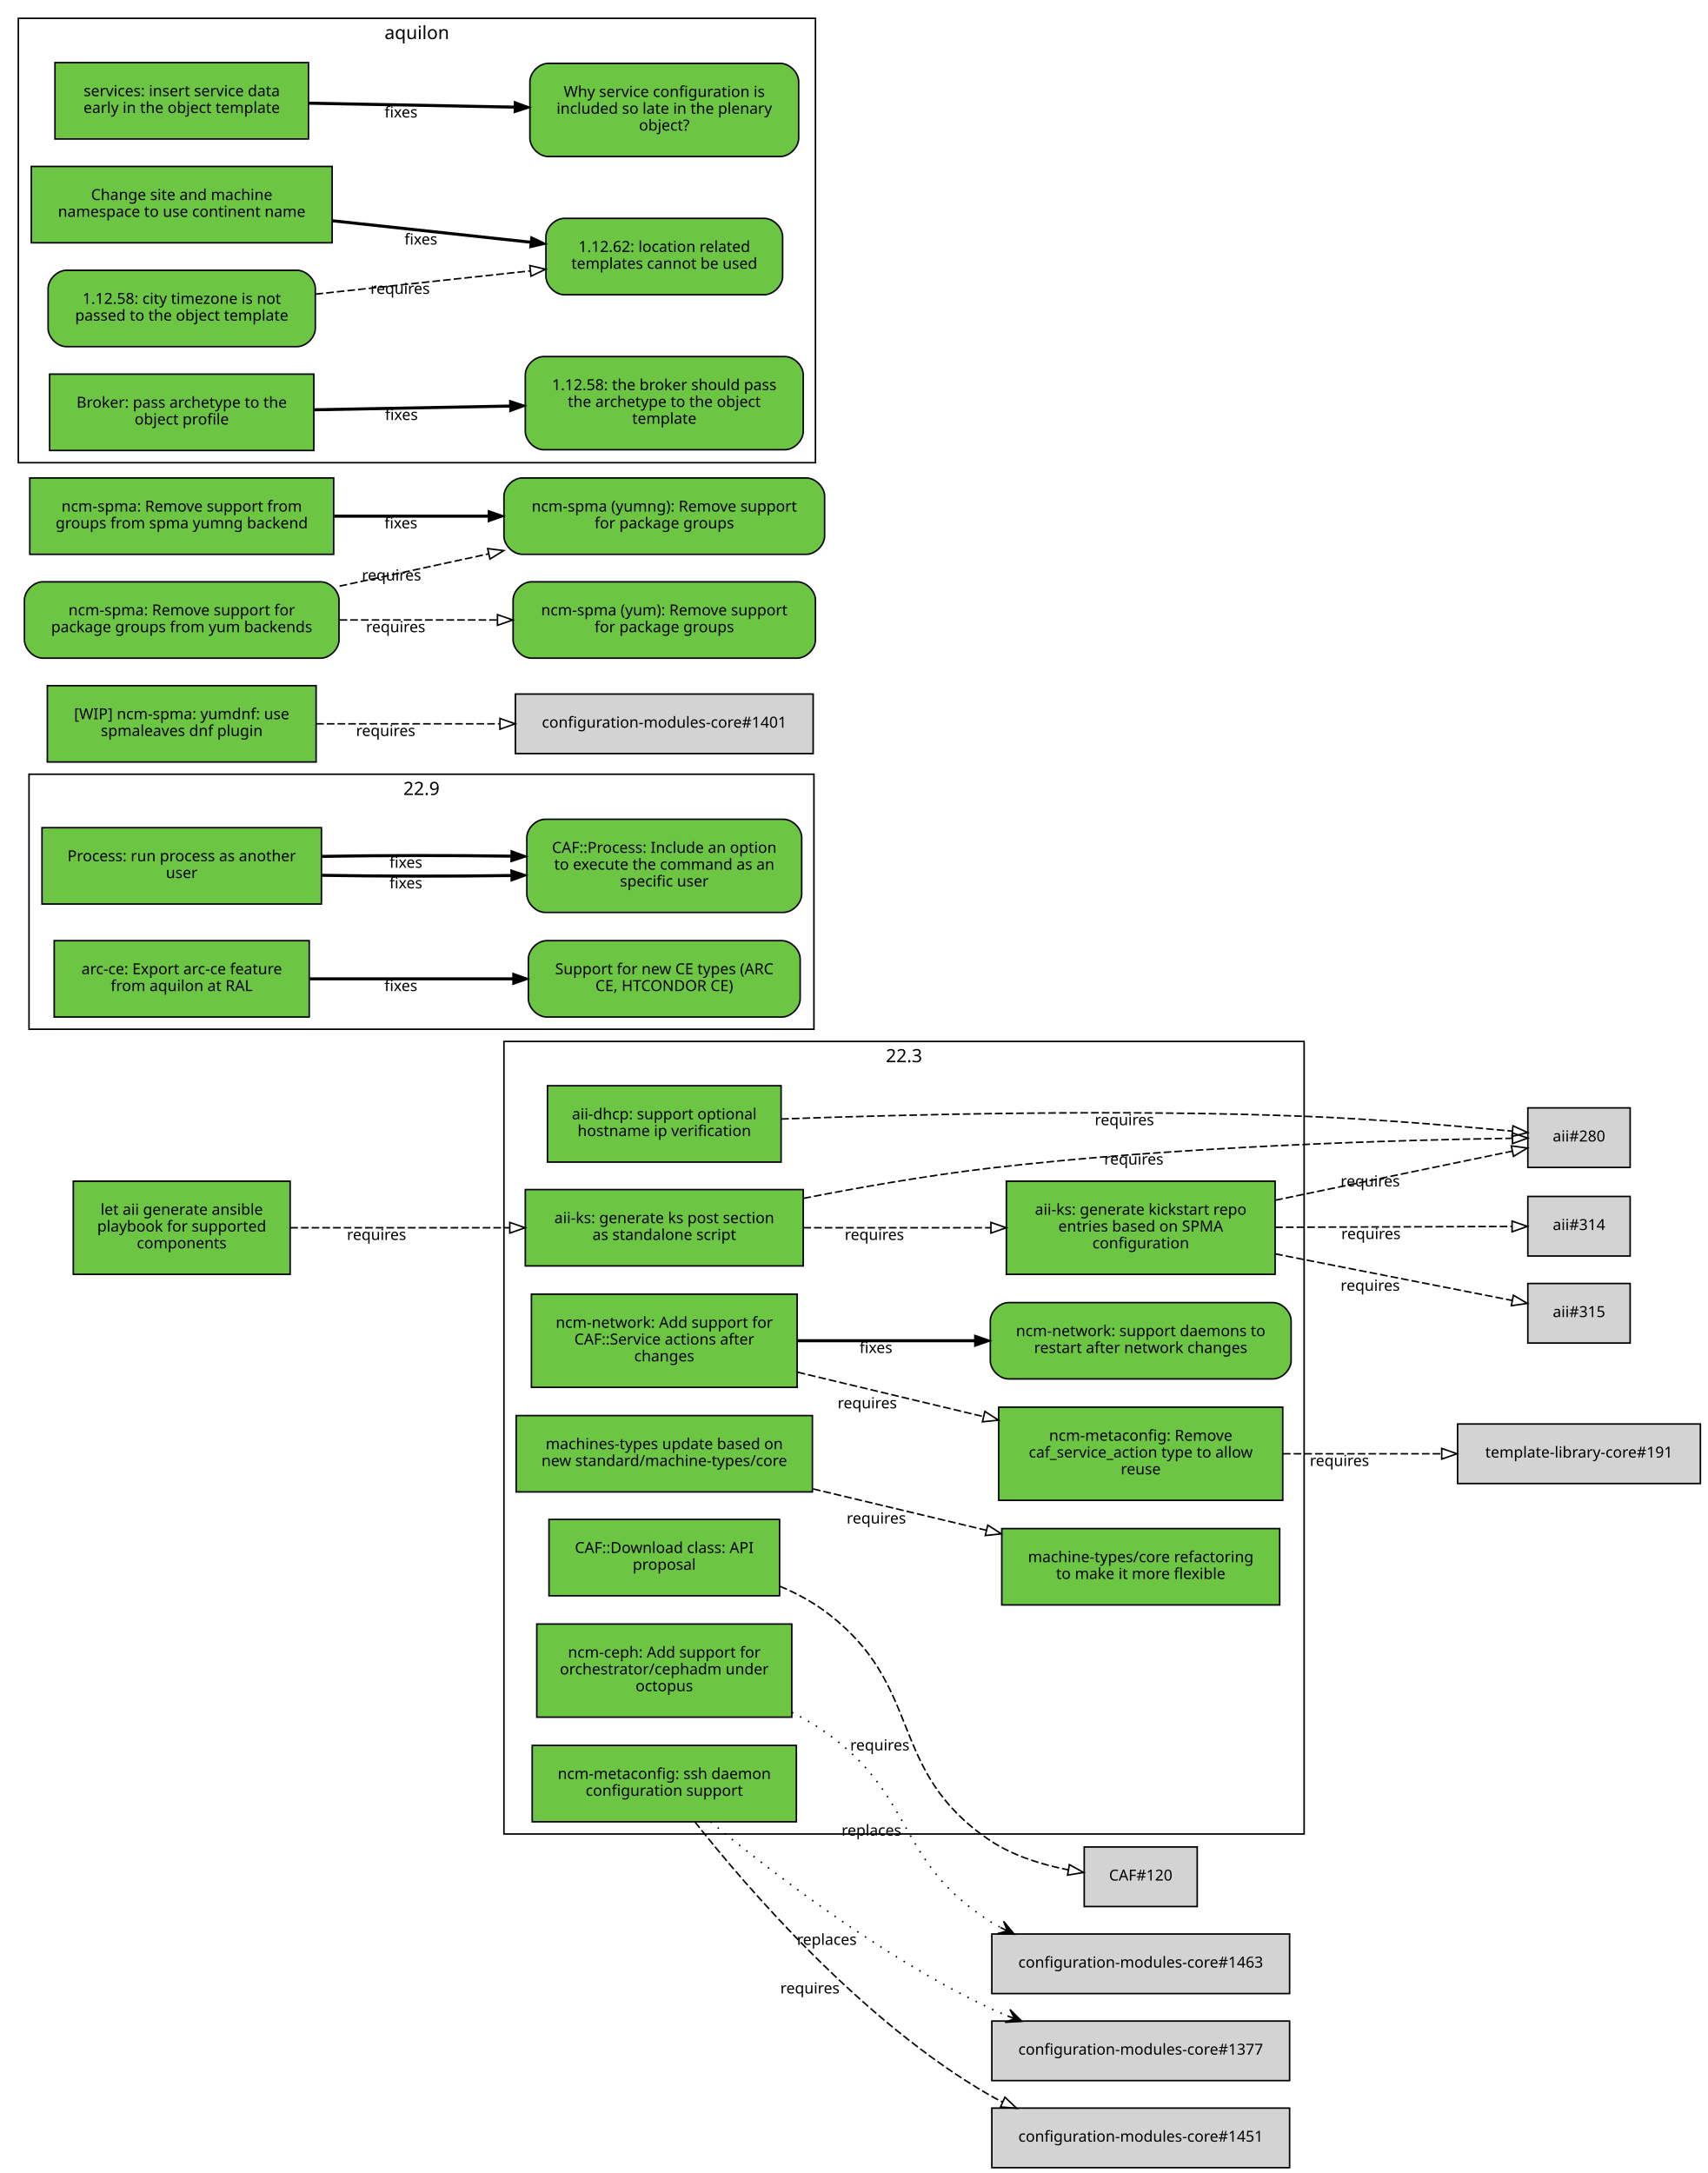
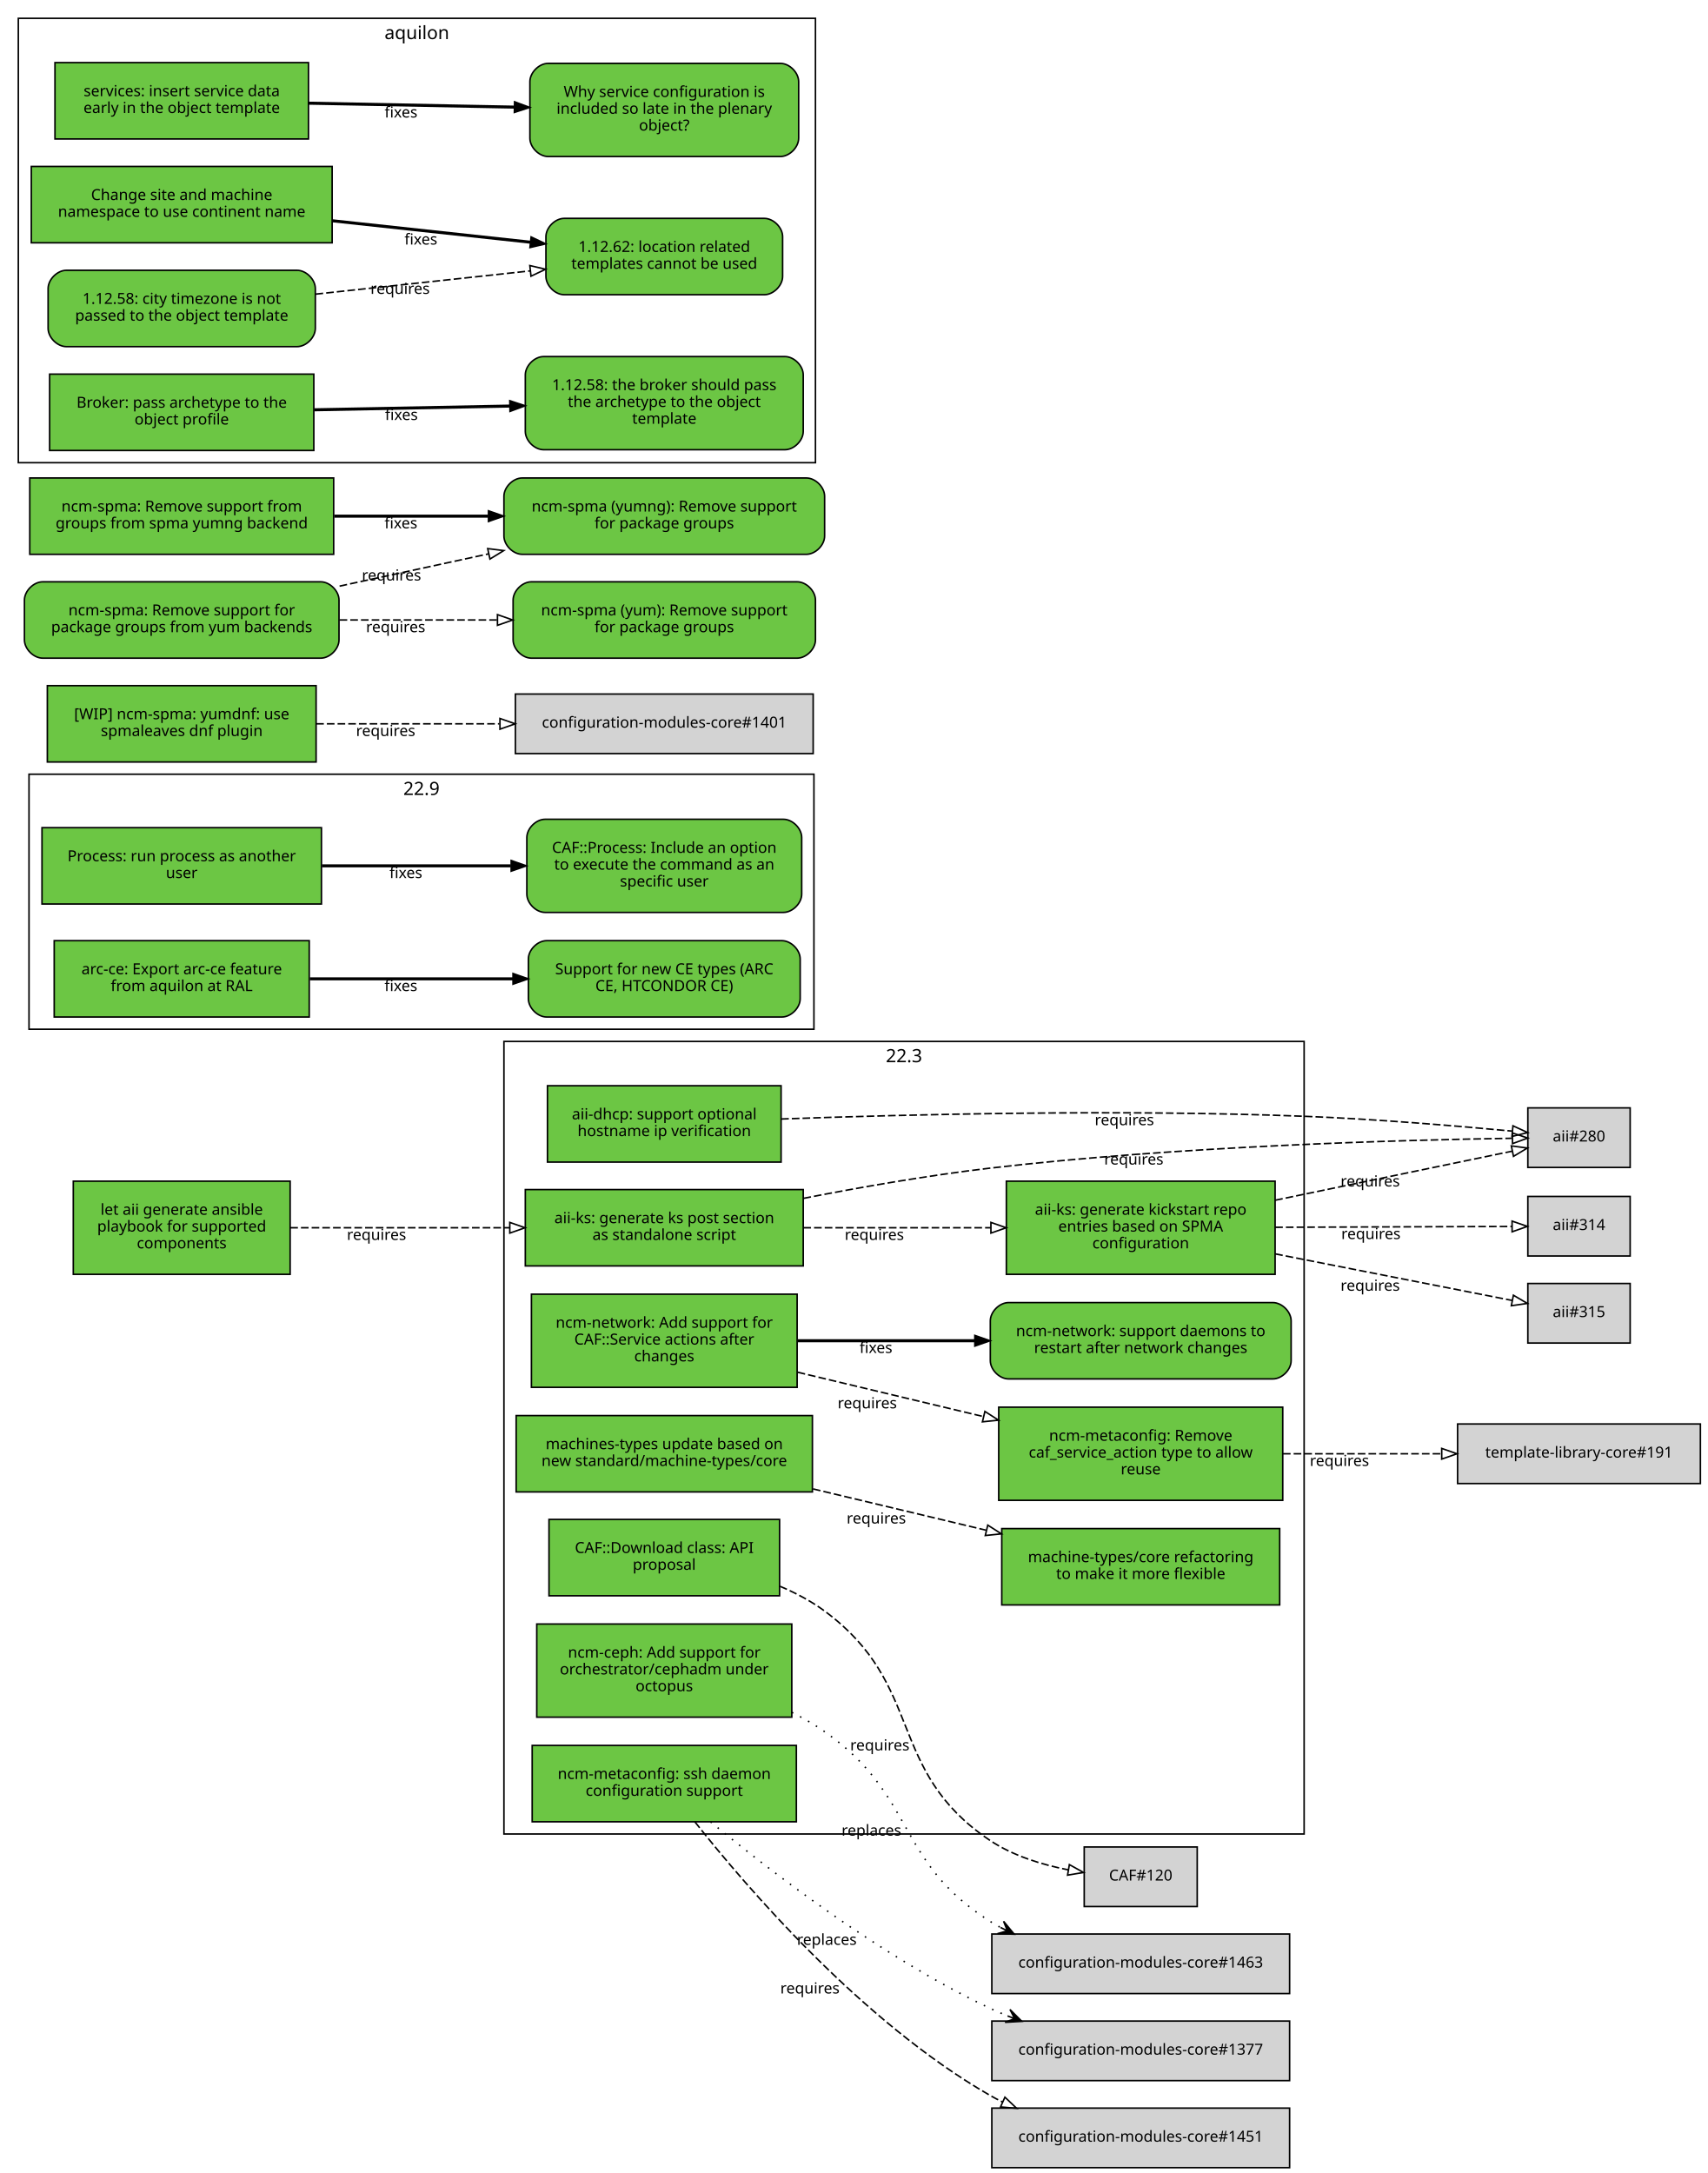
<svg xmlns="http://www.w3.org/2000/svg" xmlns:xlink="http://www.w3.org/1999/xlink" width="1118pt" height="1423pt" viewBox="0.00 0.00 1118.00 1423.00">
  <g id="graph0" class="graph" transform="scale(1 1) rotate(0) translate(4 1419)">
    <polygon fill="white" stroke="white" points="-4,5 -4,-1419 1115,-1419 1115,5 -4,5" />
    <g id="clust4" class="cluster">
      <polygon fill="none" stroke="black" points="8,-1116 8,-1407 530,-1407 530,-1116 8,-1116" />
      <text text-anchor="middle" x="269" y="-1393.4" font-family="Sans" font-size="12.00">aquilon</text>
    </g>
    <g id="clust2" class="cluster">
      <polygon fill="none" stroke="black" points="15,-745 15,-912 529,-912 529,-745 15,-745" />
      <text text-anchor="middle" x="272" y="-898.4" font-family="Sans" font-size="12.00">22.9</text>
    </g>
    <g id="clust1" class="cluster">
      <polygon fill="none" stroke="black" points="326,-218 326,-737 850,-737 850,-218 326,-218" />
      <text text-anchor="middle" x="588" y="-723.4" font-family="Sans" font-size="12.00">22.3</text>
    </g>
    <g id="node1" class="node">
      <g id="a_node1">
        <a xlink:href="https://github.com/quattor/aii/pull/328" xlink:title="aii#328 (pull-request)" target="_parent">
          <polygon fill="#6cc644" stroke="black" points="522,-640 340,-640 340,-590 522,-590 522,-640" />
          <text text-anchor="middle" x="431" y="-618" font-family="Sans" font-size="10.00">aii-ks: generate ks post section</text>
          <text text-anchor="middle" x="431" y="-607" font-family="Sans" font-size="10.00">as standalone script</text>
        </a>
      </g>
    </g>
    <g id="node2" class="node">
      <polygon fill="lightgrey" stroke="black" points="1063.5,-693.5 996.5,-693.5 996.5,-654.5 1063.5,-654.5 1063.5,-693.5" />
      <text text-anchor="middle" x="1030" y="-671.5" font-family="Sans" font-size="10.00">aii#280</text>
    </g>
    <g id="edge1" class="edge">
      <path fill="none" stroke="black" stroke-dasharray="5,2" d="M522.133,-634.255C559.652,-641.572 603.766,-649.274 644,-654 767.61,-668.518 914.782,-672.497 986.065,-673.588" />
      <polygon fill="none" stroke="black" points="986.382,-677.093 996.43,-673.734 986.48,-670.094 986.382,-677.093" />
      <text text-anchor="middle" x="738.473" y="-656.396" font-family="Sans" font-size="10.00">requires</text>
    </g>
    <g id="node3" class="node">
      <g id="a_node3">
        <a xlink:href="https://github.com/quattor/aii/pull/316" xlink:title="aii#316 (pull-request)" target="_parent">
          <polygon fill="#6cc644" stroke="black" points="831,-645.5 655,-645.5 655,-584.5 831,-584.5 831,-645.5" />
          <text text-anchor="middle" x="743" y="-623.5" font-family="Sans" font-size="10.00">aii-ks: generate kickstart repo</text>
          <text text-anchor="middle" x="743" y="-612.5" font-family="Sans" font-size="10.00">entries based on SPMA</text>
          <text text-anchor="middle" x="743" y="-601.5" font-family="Sans" font-size="10.00">configuration</text>
        </a>
      </g>
    </g>
    <g id="edge2" class="edge">
      <path fill="none" stroke="black" stroke-dasharray="5,2" d="M522.081,-615C560.563,-615 605.56,-615 644.792,-615" />
      <polygon fill="none" stroke="black" points="644.899,-618.5 654.899,-615 644.899,-611.5 644.899,-618.5" />
      <text text-anchor="middle" x="568.561" y="-607" font-family="Sans" font-size="10.00">requires</text>
    </g>
    <g id="edge3" class="edge">
      <path fill="none" stroke="black" stroke-dasharray="5,2" d="M831.058,-633.023C882.518,-643.676 945.406,-656.695 986.29,-665.158" />
      <polygon fill="none" stroke="black" points="985.688,-668.608 996.19,-667.208 987.107,-661.753 985.688,-668.608" />
      <text text-anchor="middle" x="893.279" y="-642.044" font-family="Sans" font-size="10.00">requires</text>
    </g>
    <g id="node4" class="node">
      <polygon fill="lightgrey" stroke="black" points="1063.5,-635.5 996.5,-635.5 996.5,-596.5 1063.5,-596.5 1063.5,-635.5" />
      <text text-anchor="middle" x="1030" y="-613.5" font-family="Sans" font-size="10.00">aii#314</text>
    </g>
    <g id="edge4" class="edge">
      <path fill="none" stroke="black" stroke-dasharray="5,2" d="M831.058,-615.305C882.409,-615.486 945.14,-615.706 986.03,-615.849" />
      <polygon fill="none" stroke="black" points="986.177,-619.35 996.19,-615.885 986.202,-612.35 986.177,-619.35" />
      <text text-anchor="middle" x="893.741" y="-607.596" font-family="Sans" font-size="10.00">requires</text>
    </g>
    <g id="node5" class="node">
      <polygon fill="lightgrey" stroke="black" points="1063.5,-578.5 996.5,-578.5 996.5,-539.5 1063.5,-539.5 1063.5,-578.5" />
      <text text-anchor="middle" x="1030" y="-556.5" font-family="Sans" font-size="10.00">aii#315</text>
    </g>
    <g id="edge5" class="edge">
      <path fill="none" stroke="black" stroke-dasharray="5,2" d="M831.058,-597.894C882.518,-587.782 945.406,-575.425 986.29,-567.392" />
      <polygon fill="none" stroke="black" points="987.052,-570.809 996.19,-565.447 985.702,-563.941 987.052,-570.809" />
      <text text-anchor="middle" x="893.279" y="-573.738" font-family="Sans" font-size="10.00">requires</text>
    </g>
    <g id="node6" class="node">
      <g id="a_node6">
        <a xlink:href="https://github.com/quattor/aii/pull/299" xlink:title="aii#299 (pull-request)" target="_parent">
          <polygon fill="#6cc644" stroke="black" points="507.5,-708 354.5,-708 354.5,-658 507.5,-658 507.5,-708" />
          <text text-anchor="middle" x="431" y="-686" font-family="Sans" font-size="10.00">aii-dhcp: support optional</text>
          <text text-anchor="middle" x="431" y="-675" font-family="Sans" font-size="10.00">hostname ip verification</text>
        </a>
      </g>
    </g>
    <g id="edge6" class="edge">
      <path fill="none" stroke="black" stroke-dasharray="5,2" d="M507.544,-686.217C591.286,-689.245 730.343,-692.672 850,-688 896.634,-686.179 949.947,-681.699 986.175,-678.294" />
      <polygon fill="none" stroke="black" points="986.759,-681.754 996.382,-677.32 986.094,-674.786 986.759,-681.754" />
      <text text-anchor="middle" x="732.307" y="-682.165" font-family="Sans" font-size="10.00">requires</text>
    </g>
    <g id="node7" class="node">
      <g id="a_node7">
        <a xlink:href="https://github.com/quattor/aii/pull/331" xlink:title="aii#331 (pull-request)" target="_parent">
          <polygon fill="#6cc644" stroke="black" points="186,-645.5 44,-645.5 44,-584.5 186,-584.5 186,-645.5" />
          <text text-anchor="middle" x="115" y="-623.5" font-family="Sans" font-size="10.00">let aii generate ansible</text>
          <text text-anchor="middle" x="115" y="-612.5" font-family="Sans" font-size="10.00">playbook for supported</text>
          <text text-anchor="middle" x="115" y="-601.5" font-family="Sans" font-size="10.00">components</text>
        </a>
      </g>
    </g>
    <g id="edge7" class="edge">
      <path fill="none" stroke="black" stroke-dasharray="5,2" d="M186.077,-615C228.343,-615 282.883,-615 329.668,-615" />
      <polygon fill="none" stroke="black" points="329.834,-618.5 339.834,-615 329.834,-611.5 329.834,-618.5" />
      <text text-anchor="middle" x="242.574" y="-607" font-family="Sans" font-size="10.00">requires</text>
    </g>
    <g id="node8" class="node">
      <g id="a_node8">
        <a xlink:href="https://github.com/quattor/CAF/pull/257" xlink:title="CAF#257 (pull-request)" target="_parent">
          <polygon fill="#6cc644" stroke="black" points="206.5,-877 23.5,-877 23.5,-827 206.5,-827 206.5,-877" />
          <text text-anchor="middle" x="115" y="-855" font-family="Sans" font-size="10.00">Process: run process as another</text>
          <text text-anchor="middle" x="115" y="-844" font-family="Sans" font-size="10.00">user</text>
        </a>
      </g>
    </g>
    <g id="node9" class="node">
      <g id="a_node9">
        <a xlink:href="https://github.com/quattor/CAF/issues/253" xlink:title="CAF#253 (issue)" target="_parent">
          <path fill="#6cc644" stroke="black" d="M509,-882.5C509,-882.5 353,-882.5 353,-882.5 347,-882.5 341,-876.5 341,-870.5 341,-870.5 341,-833.5 341,-833.5 341,-827.5 347,-821.5 353,-821.5 353,-821.5 509,-821.5 509,-821.5 515,-821.5 521,-827.5 521,-833.5 521,-833.5 521,-870.5 521,-870.5 521,-876.5 515,-882.5 509,-882.5" />
          <text text-anchor="middle" x="431" y="-860.5" font-family="Sans" font-size="10.00">CAF::Process: Include an option</text>
          <text text-anchor="middle" x="431" y="-849.5" font-family="Sans" font-size="10.00">to execute the command as an</text>
          <text text-anchor="middle" x="431" y="-838.5" font-family="Sans" font-size="10.00">specific user</text>
        </a>
      </g>
    </g>
    <g id="edge8" class="edge">
-       <path fill="none" stroke="black" stroke-width="2" d="M206.822,-845.814C245.561,-845.114 290.88,-845.066 330.522,-845.67" />
-       <polygon fill="black" stroke="black" points="330.679,-849.173 340.737,-845.843 330.798,-842.174 330.679,-849.173" />
-       <text text-anchor="middle" x="261.782" y="-837.25" font-family="Sans" font-size="10.00">fixes</text>
-     </g>
-     <g id="edge9" class="edge">
-       <path fill="none" stroke="black" stroke-width="2" d="M206.822,-858.186C245.561,-858.886 290.88,-858.934 330.522,-858.33" />
-       <polygon fill="black" stroke="black" points="330.798,-861.826 340.737,-858.157 330.679,-854.827 330.798,-861.826" />
-       <text text-anchor="middle" x="261.782" y="-850.75" font-family="Sans" font-size="10.00">fixes</text>
+       <path fill="none" stroke="black" stroke-width="2" d="M206.822,-852C245.561,-852 290.88,-852 330.522,-852" />
+       <polygon fill="black" stroke="black" points="330.737,-855.5 340.737,-852 330.737,-848.5 330.737,-855.5" />
+       <text text-anchor="middle" x="261.782" y="-844" font-family="Sans" font-size="10.00">fixes</text>
    </g>
    <g id="node10" class="node">
      <g id="a_node10">
        <a xlink:href="https://github.com/quattor/CAF/pull/110" xlink:title="CAF#110 (pull-request)" target="_parent">
          <polygon fill="#6cc644" stroke="black" points="506.5,-424 355.5,-424 355.5,-374 506.5,-374 506.5,-424" />
          <text text-anchor="middle" x="431" y="-402" font-family="Sans" font-size="10.00">CAF::Download class: API</text>
          <text text-anchor="middle" x="431" y="-391" font-family="Sans" font-size="10.00">proposal</text>
        </a>
      </g>
    </g>
    <g id="node11" class="node">
      <polygon fill="lightgrey" stroke="black" points="780,-209.5 706,-209.5 706,-170.5 780,-170.5 780,-209.5" />
      <text text-anchor="middle" x="743" y="-187.5" font-family="Sans" font-size="10.00">CAF#120</text>
    </g>
-     <g id="edge10" class="edge">
+     <g id="edge9" class="edge">
      <path fill="none" stroke="black" stroke-dasharray="5,2" d="M506.719,-380.235C517.084,-375.852 527.186,-370.504 536,-364 602.102,-315.225 575.898,-259.941 644,-214 659.174,-203.764 678.288,-197.885 695.597,-194.513" />
      <polygon fill="none" stroke="black" points="696.275,-197.948 705.537,-192.802 695.088,-191.049 696.275,-197.948" />
      <text text-anchor="middle" x="572.151" y="-272.731" font-family="Sans" font-size="10.00">requires</text>
    </g>
    <g id="node12" class="node">
      <g id="a_node12">
        <a xlink:href="https://github.com/quattor/configuration-modules-core/pull/1490" xlink:title="configuration-modules-core#1490 (pull-request)" target="_parent">
          <polygon fill="#6cc644" stroke="black" points="514.5,-355.5 347.5,-355.5 347.5,-294.5 514.5,-294.5 514.5,-355.5" />
          <text text-anchor="middle" x="431" y="-333.5" font-family="Sans" font-size="10.00">ncm-ceph: Add support for</text>
          <text text-anchor="middle" x="431" y="-322.5" font-family="Sans" font-size="10.00">orchestrator/cephadm under</text>
          <text text-anchor="middle" x="431" y="-311.5" font-family="Sans" font-size="10.00">octopus</text>
        </a>
      </g>
    </g>
    <g id="node13" class="node">
      <polygon fill="lightgrey" stroke="black" points="840.5,-152.5 645.5,-152.5 645.5,-113.5 840.5,-113.5 840.5,-152.5" />
      <text text-anchor="middle" x="743" y="-130.5" font-family="Sans" font-size="10.00">configuration-modules-core#1463</text>
    </g>
-     <g id="edge11" class="edge">
+     <g id="edge10" class="edge">
      <path fill="none" stroke="black" stroke-dasharray="1,5" d="M514.567,-297.644C522.072,-293.866 529.344,-289.659 536,-285 595.873,-243.09 582.324,-200.209 644,-161 646.301,-159.537 648.679,-158.15 651.118,-156.833" />
      <polygon fill="black" stroke="black" points="660.181,-152.368 653.199,-160.824 655.696,-154.577 651.21,-156.787 651.21,-156.787 651.21,-156.787 655.696,-154.577 649.222,-152.75 660.181,-152.368 660.181,-152.368" />
      <text text-anchor="middle" x="566.663" y="-216.923" font-family="Sans" font-size="10.00">replaces</text>
    </g>
    <g id="node14" class="node">
      <g id="a_node14">
        <a xlink:href="https://github.com/quattor/configuration-modules-core/pull/1452" xlink:title="configuration-modules-core#1452 (pull-request)" target="_parent">
          <polygon fill="#6cc644" stroke="black" points="517.5,-276 344.5,-276 344.5,-226 517.5,-226 517.5,-276" />
          <text text-anchor="middle" x="431" y="-254" font-family="Sans" font-size="10.00">ncm-metaconfig: ssh daemon</text>
          <text text-anchor="middle" x="431" y="-243" font-family="Sans" font-size="10.00">configuration support</text>
        </a>
      </g>
    </g>
    <g id="node15" class="node">
      <polygon fill="lightgrey" stroke="black" points="840.5,-95.5 645.5,-95.5 645.5,-56.5 840.5,-56.5 840.5,-95.5" />
      <text text-anchor="middle" x="743" y="-73.5" font-family="Sans" font-size="10.00">configuration-modules-core#1377</text>
    </g>
-     <g id="edge12" class="edge">
+     <g id="edge11" class="edge">
      <path fill="none" stroke="black" stroke-dasharray="1,5" d="M461.302,-225.961C500.523,-193.6 573.366,-137.451 644,-104 647.778,-102.211 651.694,-100.513 655.689,-98.906" />
      <polygon fill="black" stroke="black" points="665.129,-95.318 657.38,-103.077 660.455,-97.094 655.781,-98.871 655.781,-98.871 655.781,-98.871 660.455,-97.094 654.182,-94.665 665.129,-95.318 665.129,-95.318" />
      <text text-anchor="middle" x="537.444" y="-145.408" font-family="Sans" font-size="10.00">replaces</text>
    </g>
    <g id="node16" class="node">
      <polygon fill="lightgrey" stroke="black" points="840.5,-38.5 645.5,-38.5 645.5,0.5 840.5,0.5 840.5,-38.5" />
      <text text-anchor="middle" x="743" y="-16.5" font-family="Sans" font-size="10.00">configuration-modules-core#1451</text>
    </g>
-     <g id="edge13" class="edge">
+     <g id="edge12" class="edge">
      <path fill="none" stroke="black" stroke-dasharray="5,2" d="M451.039,-225.948C485.052,-182.932 560.551,-95.028 644,-47 646.711,-45.44 649.516,-43.961 652.387,-42.561" />
      <polygon fill="none" stroke="black" points="654.069,-45.642 661.754,-38.349 651.198,-39.258 654.069,-45.642" />
      <text text-anchor="middle" x="526.394" y="-113.542" font-family="Sans" font-size="10.00">requires</text>
    </g>
    <g id="node17" class="node">
      <g id="a_node17">
        <a xlink:href="https://github.com/quattor/configuration-modules-core/pull/1336" xlink:title="configuration-modules-core#1336 (pull-request)" target="_parent">
          <polygon fill="#6cc644" stroke="black" points="518,-571.5 344,-571.5 344,-510.5 518,-510.5 518,-571.5" />
          <text text-anchor="middle" x="431" y="-549.5" font-family="Sans" font-size="10.00">ncm-network: Add support for</text>
          <text text-anchor="middle" x="431" y="-538.5" font-family="Sans" font-size="10.00">CAF::Service actions after</text>
          <text text-anchor="middle" x="431" y="-527.5" font-family="Sans" font-size="10.00">changes</text>
        </a>
      </g>
    </g>
    <g id="node18" class="node">
      <g id="a_node18">
        <a xlink:href="https://github.com/quattor/configuration-modules-core/pull/1335" xlink:title="configuration-modules-core#1335 (pull-request)" target="_parent">
          <polygon fill="#6cc644" stroke="black" points="836,-497.5 650,-497.5 650,-436.5 836,-436.5 836,-497.5" />
          <text text-anchor="middle" x="743" y="-475.5" font-family="Sans" font-size="10.00">ncm-metaconfig: Remove</text>
          <text text-anchor="middle" x="743" y="-464.5" font-family="Sans" font-size="10.00">caf_service_action type to allow</text>
          <text text-anchor="middle" x="743" y="-453.5" font-family="Sans" font-size="10.00">reuse</text>
        </a>
      </g>
    </g>
-     <g id="edge14" class="edge">
+     <g id="edge13" class="edge">
      <path fill="none" stroke="black" stroke-dasharray="5,2" d="M518.352,-520.387C556.091,-511.378 600.633,-500.746 639.992,-491.35" />
      <polygon fill="none" stroke="black" points="640.966,-494.716 649.88,-488.99 639.34,-487.908 640.966,-494.716" />
      <text text-anchor="middle" x="563.923" y="-496.734" font-family="Sans" font-size="10.00">requires</text>
    </g>
    <g id="node19" class="node">
      <g id="a_node19">
        <a xlink:href="https://github.com/quattor/configuration-modules-core/issues/1071" xlink:title="configuration-modules-core#1071 (issue)" target="_parent">
          <path fill="#6cc644" stroke="black" d="M829.5,-566C829.5,-566 656.5,-566 656.5,-566 650.5,-566 644.5,-560 644.5,-554 644.5,-554 644.5,-528 644.5,-528 644.5,-522 650.5,-516 656.5,-516 656.5,-516 829.5,-516 829.5,-516 835.5,-516 841.5,-522 841.5,-528 841.5,-528 841.5,-554 841.5,-554 841.5,-560 835.5,-566 829.5,-566" />
          <text text-anchor="middle" x="743" y="-544" font-family="Sans" font-size="10.00">ncm-network: support daemons to</text>
          <text text-anchor="middle" x="743" y="-533" font-family="Sans" font-size="10.00">restart after network changes</text>
        </a>
      </g>
    </g>
-     <g id="edge15" class="edge">
+     <g id="edge14" class="edge">
      <path fill="none" stroke="black" stroke-width="2" d="M518.352,-541C554.286,-541 596.389,-541 634.312,-541" />
      <polygon fill="black" stroke="black" points="634.371,-544.5 644.371,-541 634.371,-537.5 634.371,-544.5" />
      <text text-anchor="middle" x="569.612" y="-533" font-family="Sans" font-size="10.00">fixes</text>
    </g>
    <g id="node20" class="node">
      <polygon fill="lightgrey" stroke="black" points="1109.5,-486.5 950.5,-486.5 950.5,-447.5 1109.5,-447.5 1109.5,-486.5" />
      <text text-anchor="middle" x="1030" y="-464.5" font-family="Sans" font-size="10.00">template-library-core#191</text>
    </g>
-     <g id="edge16" class="edge">
+     <g id="edge15" class="edge">
      <path fill="none" stroke="black" stroke-dasharray="5,2" d="M836.138,-467C869.447,-467 906.968,-467 940.003,-467" />
      <polygon fill="none" stroke="black" points="940.101,-470.5 950.101,-467 940.101,-463.5 940.101,-470.5" />
      <text text-anchor="middle" x="873.142" y="-459" font-family="Sans" font-size="10.00">requires</text>
    </g>
    <g id="node21" class="node">
      <g id="a_node21">
        <a xlink:href="https://github.com/quattor/configuration-modules-core/pull/1507" xlink:title="configuration-modules-core#1507 (pull-request)" target="_parent">
          <polygon fill="#6cc644" stroke="black" points="203,-970 27,-970 27,-920 203,-920 203,-970" />
          <text text-anchor="middle" x="115" y="-948" font-family="Sans" font-size="10.00">[WIP] ncm-spma: yumdnf: use</text>
          <text text-anchor="middle" x="115" y="-937" font-family="Sans" font-size="10.00">spmaleaves dnf plugin</text>
        </a>
      </g>
    </g>
    <g id="node22" class="node">
      <polygon fill="lightgrey" stroke="black" points="528.5,-964.5 333.5,-964.5 333.5,-925.5 528.5,-925.5 528.5,-964.5" />
      <text text-anchor="middle" x="431" y="-942.5" font-family="Sans" font-size="10.00">configuration-modules-core#1401</text>
    </g>
-     <g id="edge17" class="edge">
+     <g id="edge16" class="edge">
      <path fill="none" stroke="black" stroke-dasharray="5,2" d="M203.05,-945C240.203,-945 283.927,-945 323.027,-945" />
      <polygon fill="none" stroke="black" points="323.391,-948.5 333.391,-945 323.391,-941.5 323.391,-948.5" />
      <text text-anchor="middle" x="248.549" y="-937" font-family="Sans" font-size="10.00">requires</text>
    </g>
    <g id="node23" class="node">
      <g id="a_node23">
        <a xlink:href="https://github.com/quattor/configuration-modules-core/pull/1148" xlink:title="configuration-modules-core#1148 (pull-request)" target="_parent">
          <polygon fill="#6cc644" stroke="black" points="214.5,-1106 15.5,-1106 15.5,-1056 214.5,-1056 214.5,-1106" />
          <text text-anchor="middle" x="115" y="-1084" font-family="Sans" font-size="10.00">ncm-spma: Remove support from</text>
          <text text-anchor="middle" x="115" y="-1073" font-family="Sans" font-size="10.00">groups from spma yumng backend</text>
        </a>
      </g>
    </g>
    <g id="node24" class="node">
      <g id="a_node24">
        <a xlink:href="https://github.com/quattor/configuration-modules-core/issues/952" xlink:title="configuration-modules-core#952 (issue)" target="_parent">
          <path fill="#6cc644" stroke="black" d="M524,-1106C524,-1106 338,-1106 338,-1106 332,-1106 326,-1100 326,-1094 326,-1094 326,-1068 326,-1068 326,-1062 332,-1056 338,-1056 338,-1056 524,-1056 524,-1056 530,-1056 536,-1062 536,-1068 536,-1068 536,-1094 536,-1094 536,-1100 530,-1106 524,-1106" />
          <text text-anchor="middle" x="431" y="-1084" font-family="Sans" font-size="10.00">ncm-spma (yumng): Remove support</text>
          <text text-anchor="middle" x="431" y="-1073" font-family="Sans" font-size="10.00">for package groups</text>
        </a>
      </g>
    </g>
-     <g id="edge18" class="edge">
+     <g id="edge17" class="edge">
      <path fill="none" stroke="black" stroke-width="2" d="M214.921,-1081C246.933,-1081 282.695,-1081 315.726,-1081" />
      <polygon fill="black" stroke="black" points="315.883,-1084.5 325.883,-1081 315.882,-1077.5 315.883,-1084.5" />
      <text text-anchor="middle" x="258.546" y="-1073" font-family="Sans" font-size="10.00">fixes</text>
    </g>
    <g id="node25" class="node">
      <g id="a_node25">
        <a xlink:href="https://github.com/quattor/configuration-modules-core/issues/950" xlink:title="configuration-modules-core#950 (issue)" target="_parent">
          <path fill="#6cc644" stroke="black" d="M206,-1038C206,-1038 24,-1038 24,-1038 18,-1038 12,-1032 12,-1026 12,-1026 12,-1000 12,-1000 12,-994 18,-988 24,-988 24,-988 206,-988 206,-988 212,-988 218,-994 218,-1000 218,-1000 218,-1026 218,-1026 218,-1032 212,-1038 206,-1038" />
          <text text-anchor="middle" x="115" y="-1016" font-family="Sans" font-size="10.00">ncm-spma: Remove support for</text>
          <text text-anchor="middle" x="115" y="-1005" font-family="Sans" font-size="10.00">package groups from yum backends</text>
        </a>
      </g>
    </g>
    <g id="node26" class="node">
      <g id="a_node26">
        <a xlink:href="https://github.com/quattor/configuration-modules-core/issues/951" xlink:title="configuration-modules-core#951 (issue)" target="_parent">
          <path fill="#6cc644" stroke="black" d="M518,-1038C518,-1038 344,-1038 344,-1038 338,-1038 332,-1032 332,-1026 332,-1026 332,-1000 332,-1000 332,-994 338,-988 344,-988 344,-988 518,-988 518,-988 524,-988 530,-994 530,-1000 530,-1000 530,-1026 530,-1026 530,-1032 524,-1038 518,-1038" />
          <text text-anchor="middle" x="431" y="-1016" font-family="Sans" font-size="10.00">ncm-spma (yum): Remove support</text>
          <text text-anchor="middle" x="431" y="-1005" font-family="Sans" font-size="10.00">for package groups</text>
        </a>
      </g>
    </g>
-     <g id="edge19" class="edge">
+     <g id="edge18" class="edge">
      <path fill="none" stroke="black" stroke-dasharray="5,2" d="M218.381,-1013C251.386,-1013 288.071,-1013 321.502,-1013" />
      <polygon fill="none" stroke="black" points="321.765,-1016.5 331.765,-1013 321.765,-1009.5 321.765,-1016.5" />
      <text text-anchor="middle" x="255.107" y="-1005" font-family="Sans" font-size="10.00">requires</text>
    </g>
-     <g id="edge20" class="edge">
+     <g id="edge19" class="edge">
      <path fill="none" stroke="black" stroke-dasharray="5,2" d="M218.381,-1035.17C249.602,-1041.93 284.116,-1049.41 316.053,-1056.32" />
      <polygon fill="none" stroke="black" points="315.361,-1059.75 325.876,-1058.45 316.843,-1052.91 315.361,-1059.75" />
      <text text-anchor="middle" x="252.372" y="-1038.86" font-family="Sans" font-size="10.00">requires</text>
    </g>
    <g id="node27" class="node">
      <g id="a_node27">
        <a xlink:href="https://github.com/quattor/template-library-grid/pull/241" xlink:title="template-library-grid#241 (pull-request)" target="_parent">
          <polygon fill="#6cc644" stroke="black" points="528,-492 334,-492 334,-442 528,-442 528,-492" />
          <text text-anchor="middle" x="431" y="-470" font-family="Sans" font-size="10.00">machines-types update based on</text>
          <text text-anchor="middle" x="431" y="-459" font-family="Sans" font-size="10.00">new standard/machine-types/core</text>
        </a>
      </g>
    </g>
    <g id="node28" class="node">
      <g id="a_node28">
        <a xlink:href="https://github.com/quattor/template-library-standard/pull/140" xlink:title="template-library-standard#140 (pull-request)" target="_parent">
          <polygon fill="#6cc644" stroke="black" points="834,-418 652,-418 652,-368 834,-368 834,-418" />
          <text text-anchor="middle" x="743" y="-396" font-family="Sans" font-size="10.00">machine-types/core refactoring</text>
          <text text-anchor="middle" x="743" y="-385" font-family="Sans" font-size="10.00">to make it more flexible</text>
        </a>
      </g>
    </g>
-     <g id="edge21" class="edge">
+     <g id="edge20" class="edge">
      <path fill="none" stroke="black" stroke-dasharray="5,2" d="M528.387,-443.992C564.372,-435.402 605.301,-425.631 641.636,-416.958" />
      <polygon fill="none" stroke="black" points="642.84,-420.269 651.754,-414.543 641.215,-413.46 642.84,-420.269" />
      <text text-anchor="middle" x="569.849" y="-421.32" font-family="Sans" font-size="10.00">requires</text>
    </g>
    <g id="node29" class="node">
      <g id="a_node29">
        <a xlink:href="https://github.com/quattor/template-library-grid/pull/232" xlink:title="template-library-grid#232 (pull-request)" target="_parent">
          <polygon fill="#6cc644" stroke="black" points="198.5,-803 31.5,-803 31.5,-753 198.5,-753 198.5,-803" />
          <text text-anchor="middle" x="115" y="-781" font-family="Sans" font-size="10.00">arc-ce: Export arc-ce feature</text>
          <text text-anchor="middle" x="115" y="-770" font-family="Sans" font-size="10.00">from aquilon at RAL</text>
        </a>
      </g>
    </g>
    <g id="node30" class="node">
      <g id="a_node30">
        <a xlink:href="https://github.com/quattor/template-library-grid/issues/221" xlink:title="template-library-grid#221 (issue)" target="_parent">
          <path fill="#6cc644" stroke="black" d="M508,-803C508,-803 354,-803 354,-803 348,-803 342,-797 342,-791 342,-791 342,-765 342,-765 342,-759 348,-753 354,-753 354,-753 508,-753 508,-753 514,-753 520,-759 520,-765 520,-765 520,-791 520,-791 520,-797 514,-803 508,-803" />
          <text text-anchor="middle" x="431" y="-781" font-family="Sans" font-size="10.00">Support for new CE types (ARC</text>
          <text text-anchor="middle" x="431" y="-770" font-family="Sans" font-size="10.00">CE, HTCONDOR CE)</text>
        </a>
      </g>
    </g>
-     <g id="edge22" class="edge">
+     <g id="edge21" class="edge">
      <path fill="none" stroke="black" stroke-width="2" d="M198.911,-778C239.702,-778 289.151,-778 331.823,-778" />
      <polygon fill="black" stroke="black" points="331.947,-781.5 341.947,-778 331.947,-774.5 331.947,-781.5" />
      <text text-anchor="middle" x="258.543" y="-770" font-family="Sans" font-size="10.00">fixes</text>
    </g>
    <g id="node31" class="node">
      <g id="a_node31">
        <a xlink:href="https://github.com/quattor/aquilon/pull/115" xlink:title="aquilon#115 (pull-request)" target="_parent">
          <polygon fill="#6cc644" stroke="black" points="198,-1378 32,-1378 32,-1328 198,-1328 198,-1378" />
          <text text-anchor="middle" x="115" y="-1356" font-family="Sans" font-size="10.00">services: insert service data</text>
          <text text-anchor="middle" x="115" y="-1345" font-family="Sans" font-size="10.00">early in the object template</text>
        </a>
      </g>
    </g>
    <g id="node32" class="node">
      <g id="a_node32">
        <a xlink:href="https://github.com/quattor/aquilon/issues/109" xlink:title="aquilon#109 (issue)" target="_parent">
          <path fill="#6cc644" stroke="black" d="M507,-1377.5C507,-1377.5 355,-1377.5 355,-1377.5 349,-1377.5 343,-1371.5 343,-1365.5 343,-1365.5 343,-1328.5 343,-1328.5 343,-1322.5 349,-1316.5 355,-1316.5 355,-1316.5 507,-1316.5 507,-1316.5 513,-1316.5 519,-1322.5 519,-1328.5 519,-1328.5 519,-1365.5 519,-1365.5 519,-1371.5 513,-1377.5 507,-1377.5" />
          <text text-anchor="middle" x="431" y="-1355.5" font-family="Sans" font-size="10.00">Why service configuration is</text>
          <text text-anchor="middle" x="431" y="-1344.5" font-family="Sans" font-size="10.00">included so late in the plenary</text>
          <text text-anchor="middle" x="431" y="-1333.5" font-family="Sans" font-size="10.00">object?</text>
        </a>
      </g>
    </g>
-     <g id="edge23" class="edge">
+     <g id="edge22" class="edge">
      <path fill="none" stroke="black" stroke-width="2" d="M198.09,-1351.43C239.304,-1350.64 289.515,-1349.68 332.663,-1348.86" />
      <polygon fill="black" stroke="black" points="332.965,-1352.35 342.896,-1348.66 332.831,-1345.36 332.965,-1352.35" />
      <text text-anchor="middle" x="258.61" y="-1342.05" font-family="Sans" font-size="10.00">fixes</text>
    </g>
    <g id="node33" class="node">
      <g id="a_node33">
        <a xlink:href="https://github.com/quattor/aquilon/pull/110" xlink:title="aquilon#110 (pull-request)" target="_parent">
          <polygon fill="#6cc644" stroke="black" points="213.5,-1310 16.5,-1310 16.5,-1260 213.5,-1260 213.5,-1310" />
          <text text-anchor="middle" x="115" y="-1288" font-family="Sans" font-size="10.00">Change site and machine</text>
          <text text-anchor="middle" x="115" y="-1277" font-family="Sans" font-size="10.00">namespace to use continent name</text>
        </a>
      </g>
    </g>
    <g id="node34" class="node">
      <g id="a_node34">
        <a xlink:href="https://github.com/quattor/aquilon/issues/104" xlink:title="aquilon#104 (issue)" target="_parent">
          <path fill="#6cc644" stroke="black" d="M496.5,-1276C496.5,-1276 365.5,-1276 365.5,-1276 359.5,-1276 353.5,-1270 353.5,-1264 353.5,-1264 353.5,-1238 353.5,-1238 353.5,-1232 359.5,-1226 365.5,-1226 365.5,-1226 496.5,-1226 496.5,-1226 502.5,-1226 508.5,-1232 508.5,-1238 508.5,-1238 508.5,-1264 508.5,-1264 508.5,-1270 502.5,-1276 496.5,-1276" />
          <text text-anchor="middle" x="431" y="-1254" font-family="Sans" font-size="10.00">1.12.62: location related</text>
          <text text-anchor="middle" x="431" y="-1243" font-family="Sans" font-size="10.00">templates cannot be used</text>
        </a>
      </g>
    </g>
-     <g id="edge24" class="edge">
+     <g id="edge23" class="edge">
      <path fill="none" stroke="black" stroke-width="2" d="M213.63,-1274.43C255.122,-1269.94 303.101,-1264.74 343.32,-1260.39" />
      <polygon fill="black" stroke="black" points="343.804,-1263.85 353.369,-1259.3 343.05,-1256.89 343.804,-1263.85" />
      <text text-anchor="middle" x="271.634" y="-1258.85" font-family="Sans" font-size="10.00">fixes</text>
    </g>
    <g id="node35" class="node">
      <g id="a_node35">
        <a xlink:href="https://github.com/quattor/aquilon/issues/91" xlink:title="aquilon#91 (issue)" target="_parent">
          <path fill="#6cc644" stroke="black" d="M190.5,-1242C190.5,-1242 39.5,-1242 39.5,-1242 33.5,-1242 27.5,-1236 27.5,-1230 27.5,-1230 27.5,-1204 27.5,-1204 27.5,-1198 33.5,-1192 39.5,-1192 39.5,-1192 190.5,-1192 190.5,-1192 196.5,-1192 202.5,-1198 202.5,-1204 202.5,-1204 202.5,-1230 202.5,-1230 202.5,-1236 196.5,-1242 190.5,-1242" />
          <text text-anchor="middle" x="115" y="-1220" font-family="Sans" font-size="10.00">1.12.58: city timezone is not</text>
          <text text-anchor="middle" x="115" y="-1209" font-family="Sans" font-size="10.00">passed to the object template</text>
        </a>
      </g>
    </g>
-     <g id="edge25" class="edge">
+     <g id="edge24" class="edge">
      <path fill="none" stroke="black" stroke-dasharray="5,2" d="M202.633,-1226.38C246.42,-1231.12 299.413,-1236.86 343.22,-1241.6" />
      <polygon fill="none" stroke="black" points="342.962,-1245.1 353.281,-1242.69 343.716,-1238.14 342.962,-1245.1" />
      <text text-anchor="middle" x="258.022" y="-1226.54" font-family="Sans" font-size="10.00">requires</text>
    </g>
    <g id="node36" class="node">
      <g id="a_node36">
        <a xlink:href="https://github.com/quattor/aquilon/pull/89" xlink:title="aquilon#89 (pull-request)" target="_parent">
          <polygon fill="#6cc644" stroke="black" points="201.5,-1174 28.5,-1174 28.5,-1124 201.5,-1124 201.5,-1174" />
          <text text-anchor="middle" x="115" y="-1152" font-family="Sans" font-size="10.00">Broker: pass archetype to the</text>
          <text text-anchor="middle" x="115" y="-1141" font-family="Sans" font-size="10.00">object profile</text>
        </a>
      </g>
    </g>
    <g id="node37" class="node">
      <g id="a_node37">
        <a xlink:href="https://github.com/quattor/aquilon/issues/88" xlink:title="aquilon#88 (issue)" target="_parent">
          <path fill="#6cc644" stroke="black" d="M510,-1185.5C510,-1185.5 352,-1185.5 352,-1185.5 346,-1185.5 340,-1179.5 340,-1173.5 340,-1173.5 340,-1136.5 340,-1136.5 340,-1130.5 346,-1124.5 352,-1124.5 352,-1124.5 510,-1124.5 510,-1124.5 516,-1124.5 522,-1130.5 522,-1136.5 522,-1136.5 522,-1173.5 522,-1173.5 522,-1179.5 516,-1185.5 510,-1185.5" />
          <text text-anchor="middle" x="431" y="-1163.5" font-family="Sans" font-size="10.00">1.12.58: the broker should pass</text>
          <text text-anchor="middle" x="431" y="-1152.5" font-family="Sans" font-size="10.00">the archetype to the object</text>
          <text text-anchor="middle" x="431" y="-1141.5" font-family="Sans" font-size="10.00">template</text>
        </a>
      </g>
    </g>
-     <g id="edge26" class="edge">
+     <g id="edge25" class="edge">
      <path fill="none" stroke="black" stroke-width="2" d="M201.802,-1150.64C241.391,-1151.4 288.643,-1152.3 329.852,-1153.09" />
      <polygon fill="black" stroke="black" points="329.85,-1156.59 339.915,-1153.28 329.984,-1149.59 329.85,-1156.59" />
      <text text-anchor="middle" x="258.872" y="-1143.96" font-family="Sans" font-size="10.00">fixes</text>
    </g>
  </g>
</svg>
